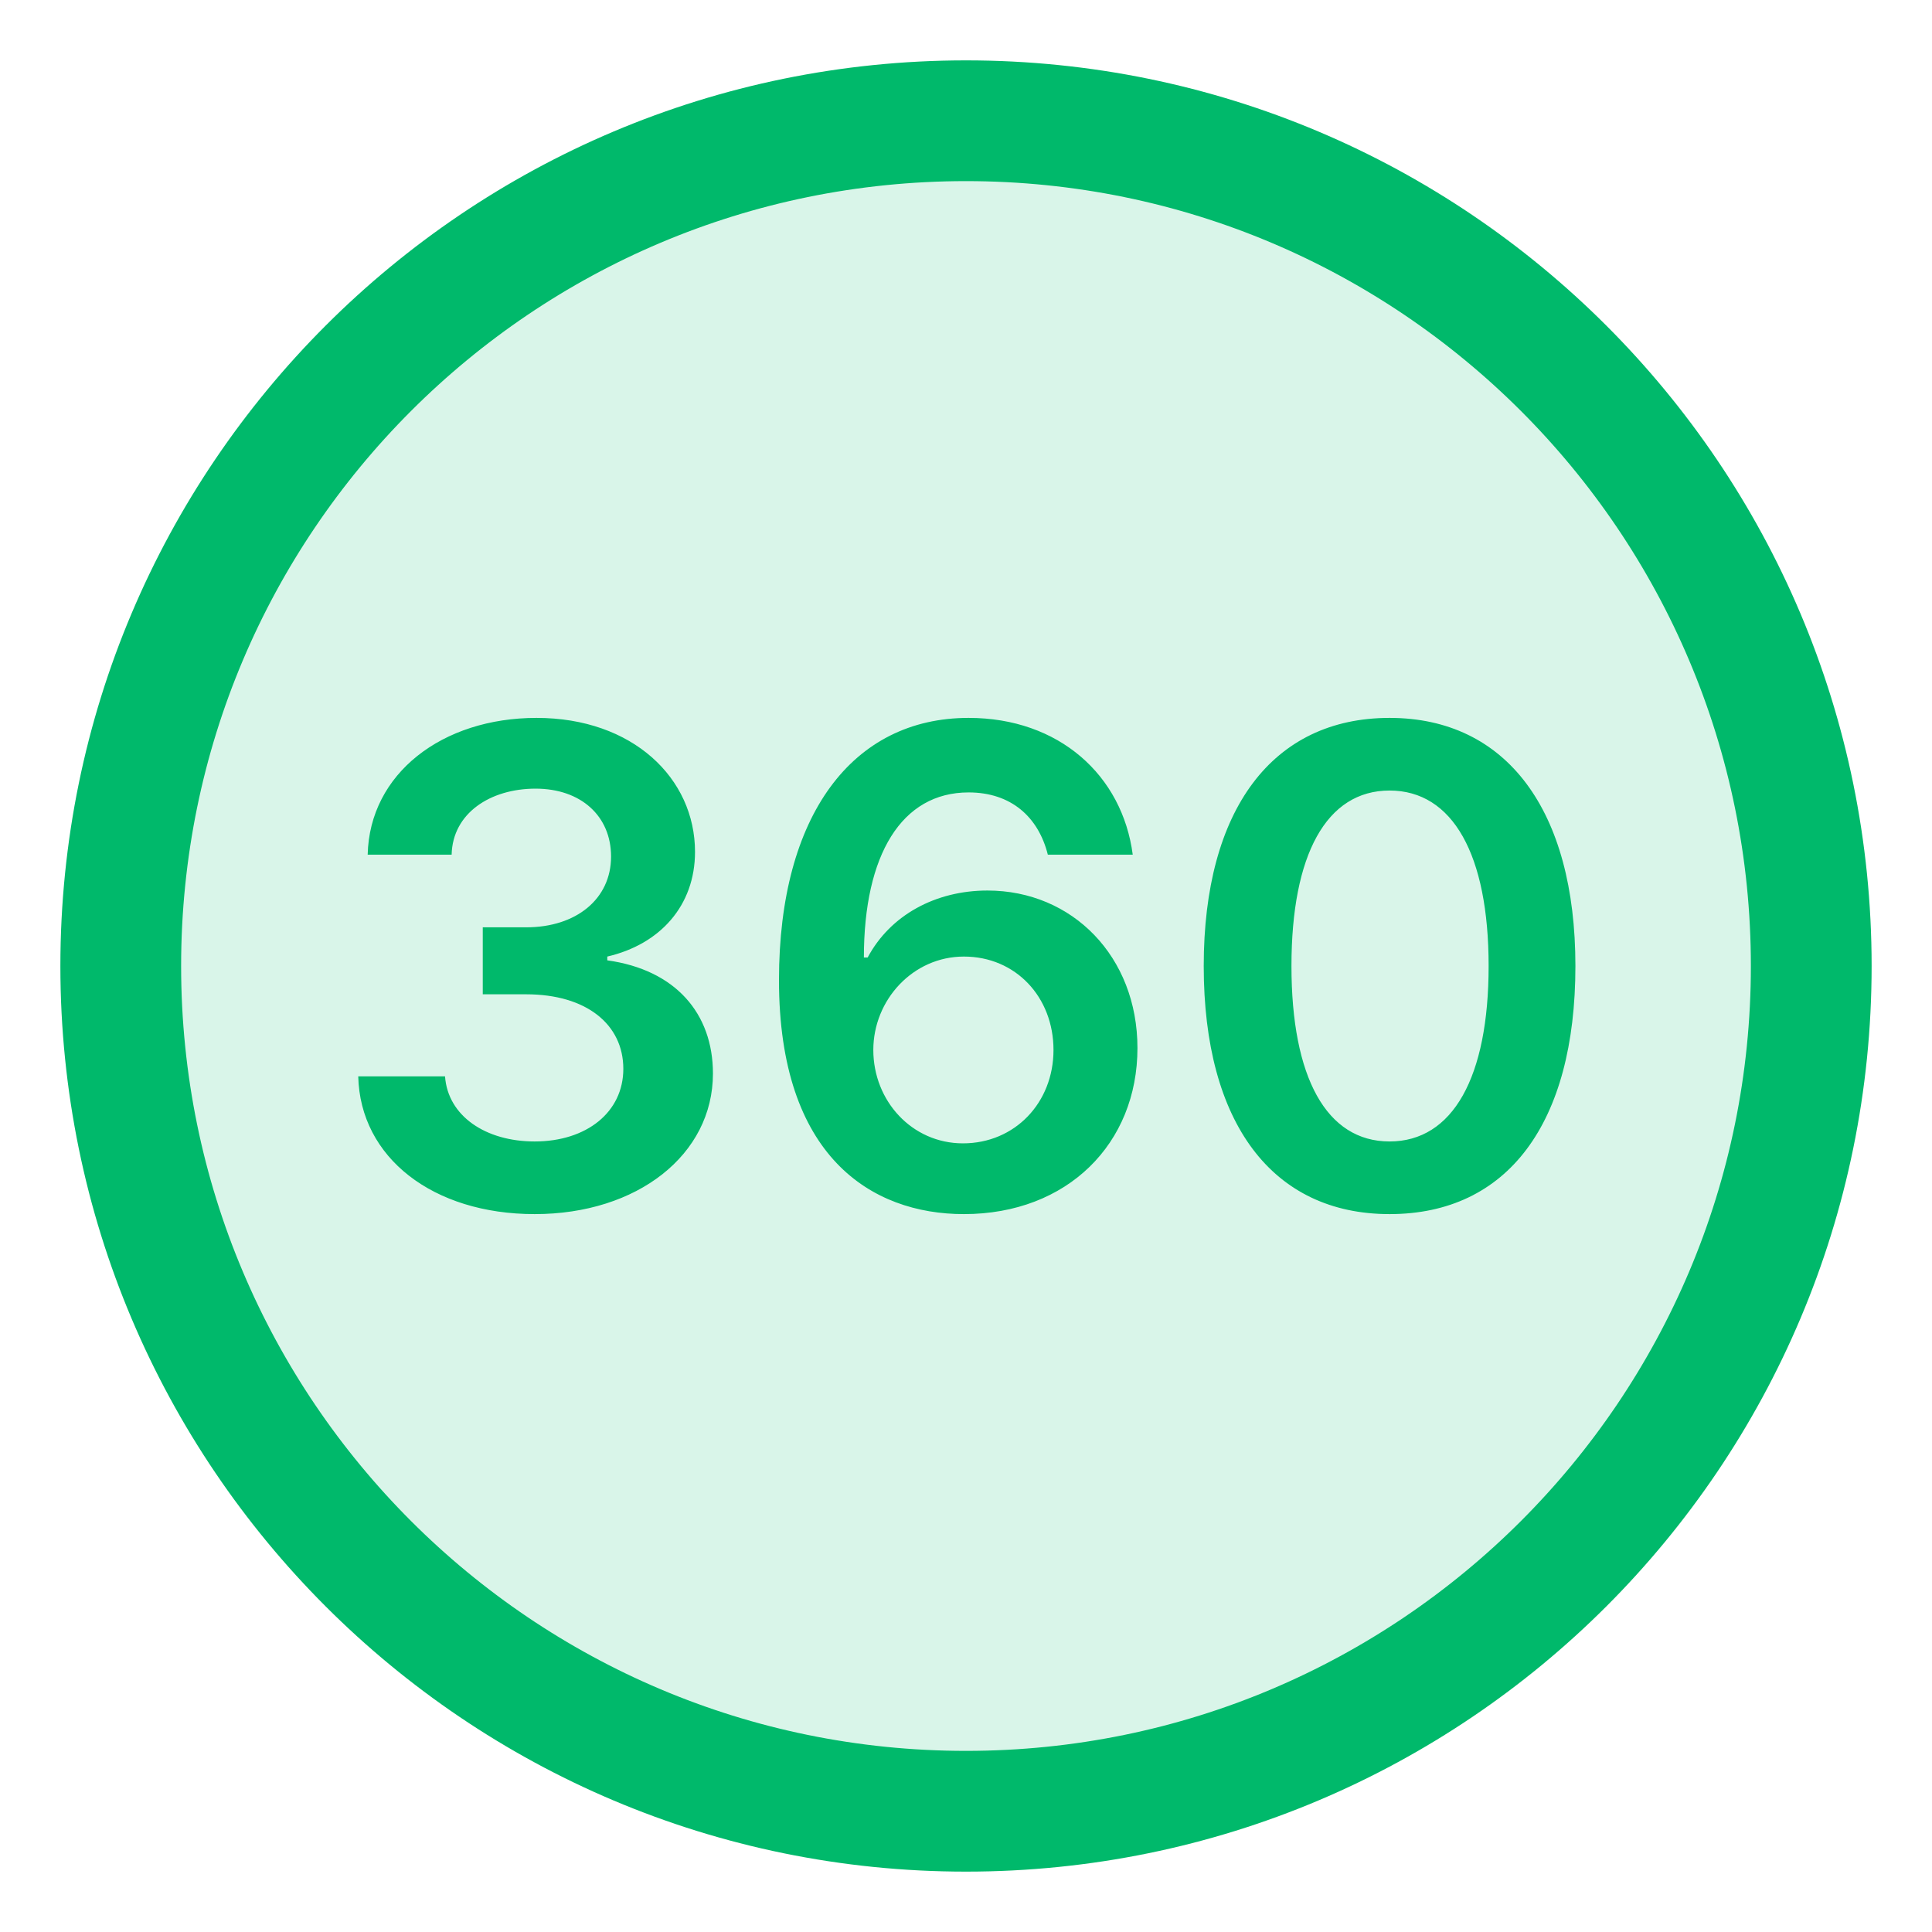
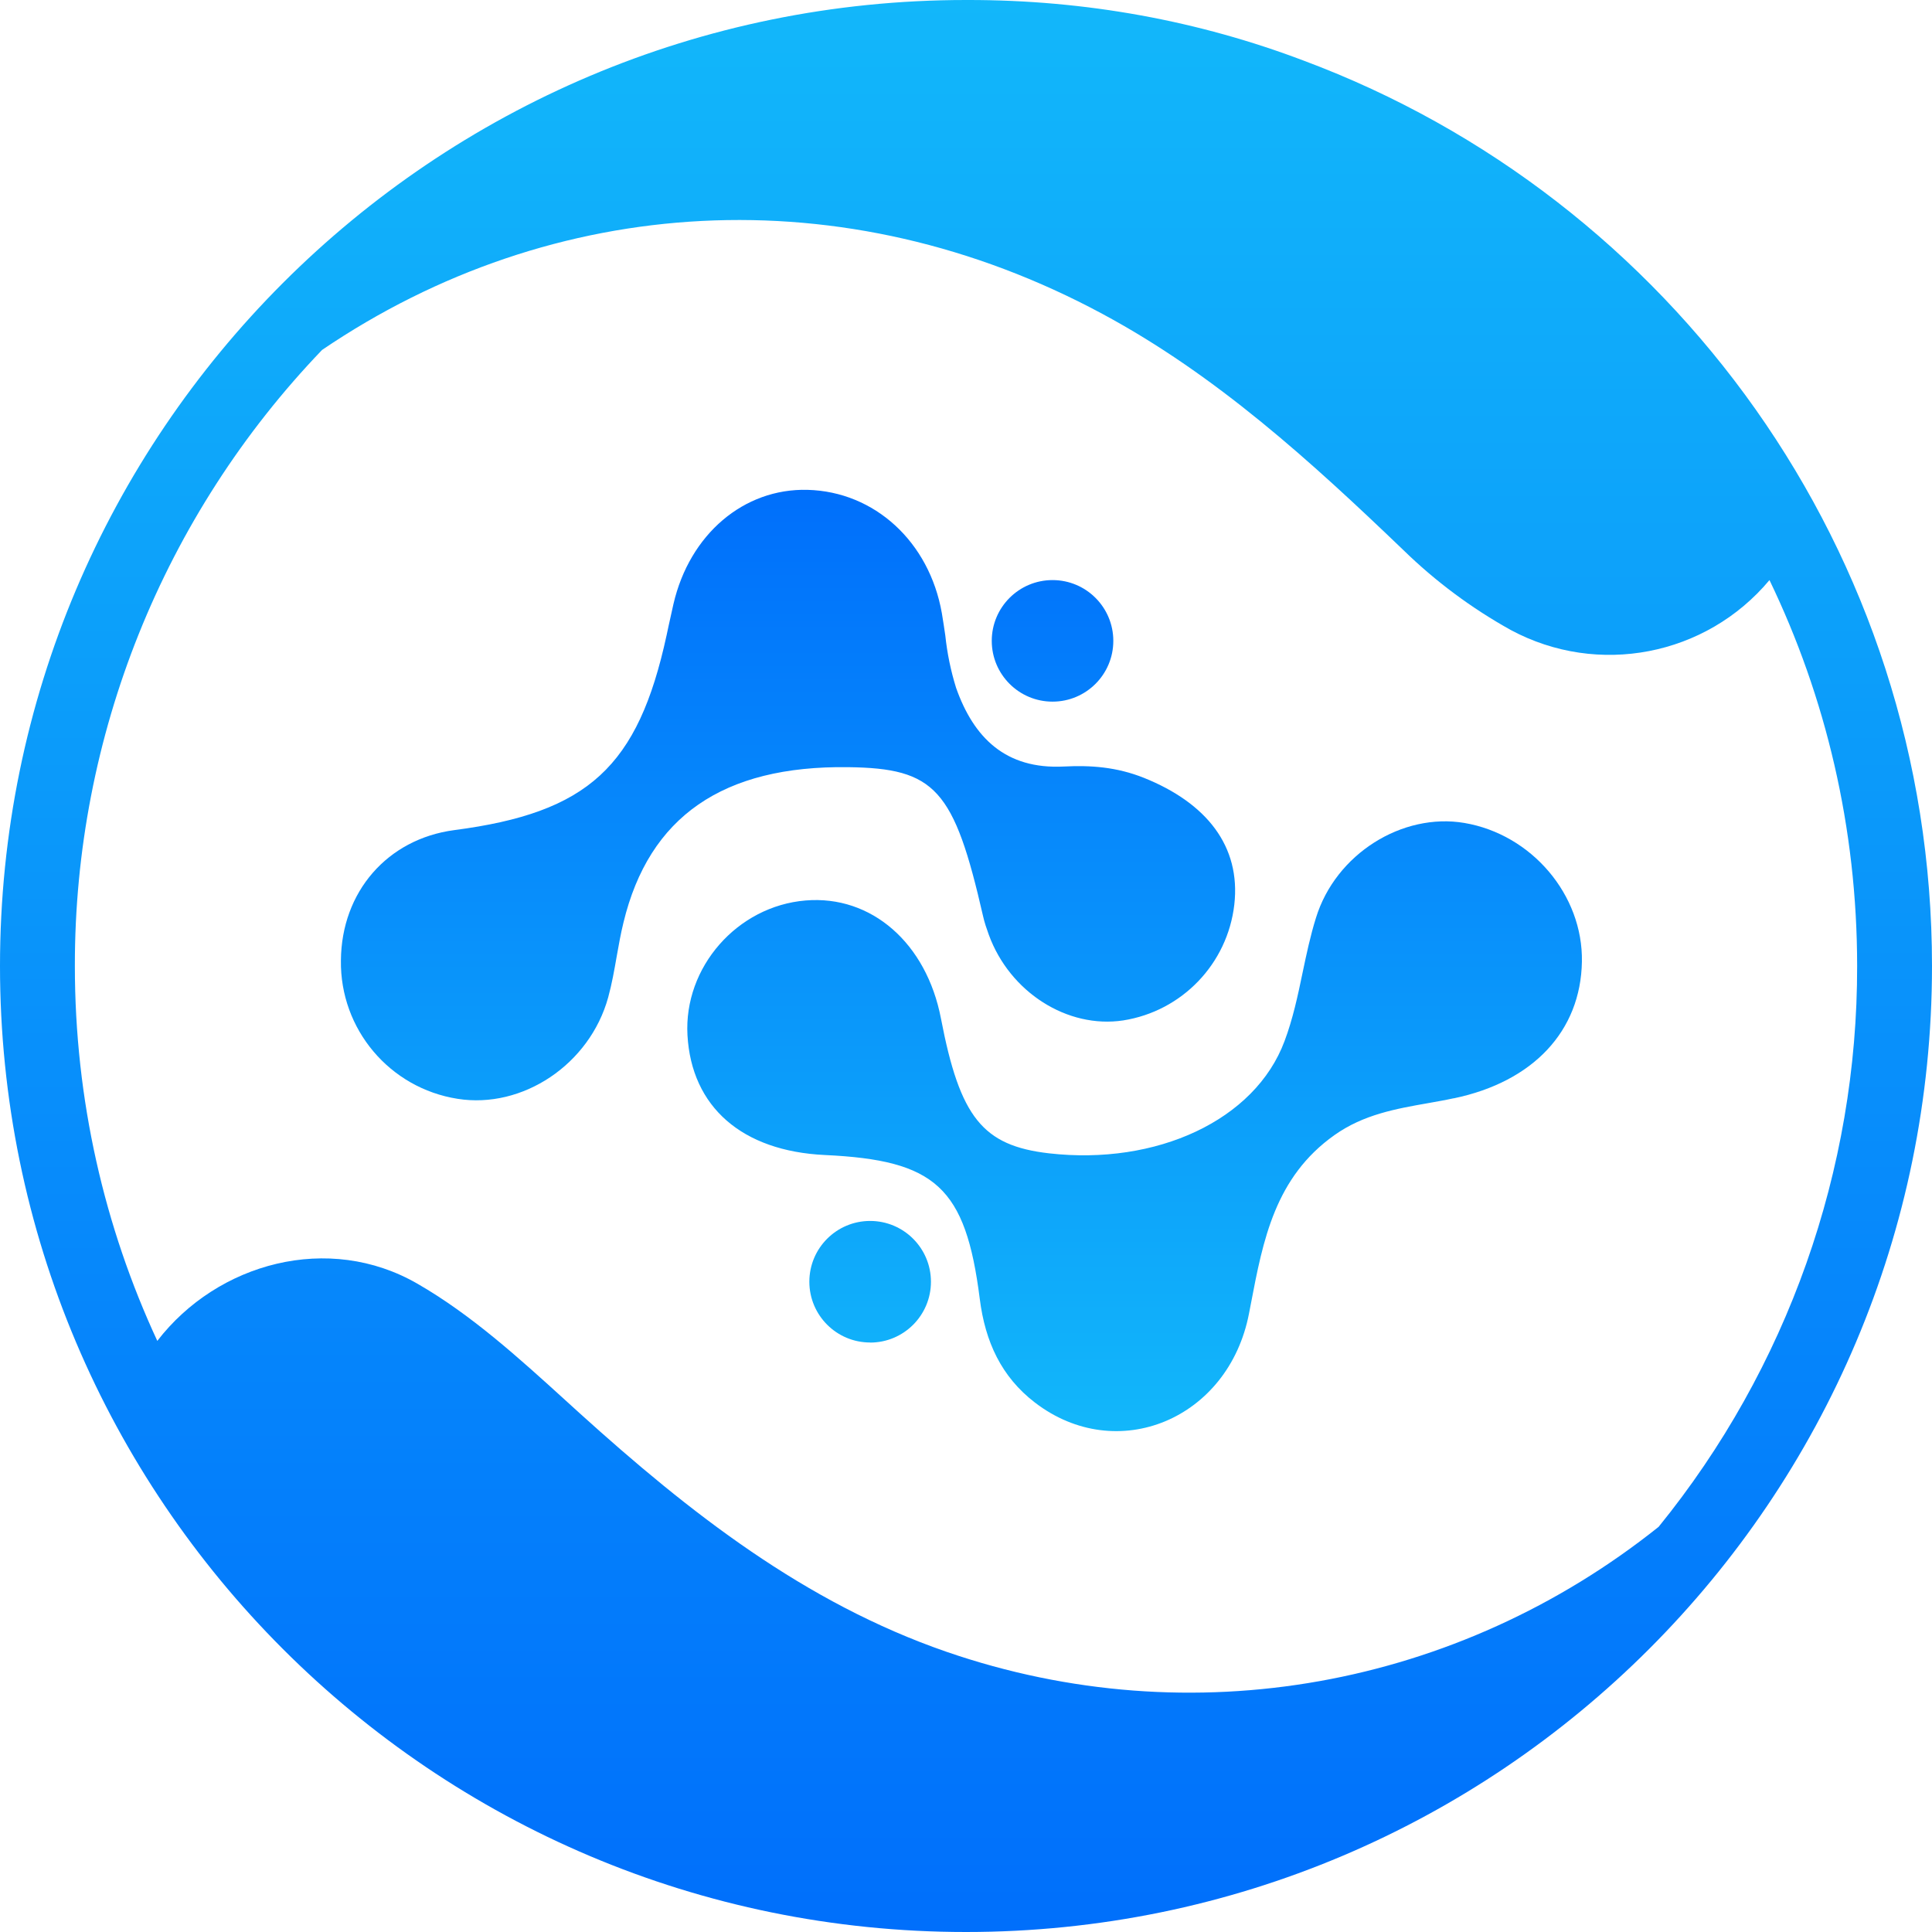
- <svg xmlns="http://www.w3.org/2000/svg" width="32" height="32" viewBox="0 0 32 32">
-   <circle cx="16" cy="16" r="14" fill="#00B96B" opacity="0.15" />
-   <circle cx="16" cy="16" r="14" fill="none" stroke="#00B96B" stroke-width="2" />
-   <text x="16" y="16" text-anchor="middle" dominant-baseline="central" font-family="system-ui,-apple-system,sans-serif" font-size="11" font-weight="600" fill="#00B96B">360</text>
+ <svg xmlns="http://www.w3.org/2000/svg" height="1em" style="flex:none;line-height:1" viewBox="0 0 24 24" width="1em">
+   <path clip-rule="evenodd" d="M12 0h.018c1.473-.002 2.88.261 4.179.754C20.755 2.456 24 6.85 24 12c0 6.627-5.373 12-12 12S0 18.627 0 12 5.373 0 12 0zm8.604 18.967A11.024 11.024 0 0023.07 12c0-1.717-.39-3.344-1.089-4.794a2.59 2.59 0 01-3.214.62 6.278 6.278 0 01-1.333-.992C16.283 5.73 15.109 4.66 13.696 3.9c-3.211-1.729-6.825-1.501-9.695.447A11.033 11.033 0 00.93 12c0 1.663.367 3.241 1.024 4.657.75-.973 2.131-1.346 3.232-.71.667.384 1.257.92 1.837 1.447l.176.16c1.365 1.234 2.794 2.355 4.558 2.965 3.053 1.053 6.356.437 8.847-1.552z" fill="url(#lobe-icons-ai-360-0-_R_0_)" fill-rule="evenodd" />
+   <path d="M5.643 10.312c-.83.11-1.401.766-1.408 1.618a1.715 1.715 0 001.45 1.72c.805.128 1.64-.426 1.87-1.26.046-.167.076-.338.106-.51.025-.14.05-.282.084-.42.318-1.317 1.237-1.95 2.788-1.93 1.086.013 1.318.271 1.68 1.855.017.076.043.151.07.226.26.714.976 1.17 1.67 1.065a1.647 1.647 0 001.38-1.438c.083-.729-.348-1.264-1.122-1.575-.34-.136-.664-.158-.995-.141-.726.037-1.121-.36-1.339-.977a3.359 3.359 0 01-.134-.65c-.014-.093-.027-.186-.043-.278-.156-.887-.835-1.51-1.669-1.532-.791-.02-1.464.551-1.665 1.418l-.06.27-.025.117c-.355 1.636-.974 2.205-2.638 2.422z" fill="url(#lobe-icons-ai-360-1-_R_0_)" />
+   <path d="M18.059 13.644c.989-.206 1.577-.838 1.592-1.697.015-.83-.624-1.582-1.46-1.724-.77-.13-1.599.383-1.844 1.18-.069.22-.117.448-.165.676-.06.29-.122.58-.225.854-.367.986-1.593 1.546-2.926 1.394-.824-.095-1.106-.446-1.342-1.674-.18-.938-.864-1.535-1.681-1.467-.85.07-1.515.829-1.468 1.673.05.892.678 1.44 1.705 1.489 1.375.064 1.75.396 1.926 1.787.067.531.267.967.685 1.288 1.02.783 2.407.208 2.66-1.108l.022-.114c.152-.796.3-1.577 1.04-2.101.36-.255.761-.326 1.166-.397.105-.019.21-.037.315-.06z" fill="url(#lobe-icons-ai-360-2-_R_0_)" />
+   <path d="M13.83 7.961a.755.755 0 11-1.51 0 .755.755 0 011.51 0z" fill="url(#lobe-icons-ai-360-3-_R_0_)" />
+   <path d="M10.809 16.678a.755.755 0 100-1.511.755.755 0 000 1.51z" fill="url(#lobe-icons-ai-360-4-_R_0_)" />
+   <defs>
+     <linearGradient gradientUnits="userSpaceOnUse" id="lobe-icons-ai-360-0-_R_0_" x1="12" x2="12" y1="0" y2="24">
+       <stop stop-color="#12B7FA" />
+       <stop offset="1" stop-color="#006ffb" />
+     </linearGradient>
+     <linearGradient gradientUnits="userSpaceOnUse" id="lobe-icons-ai-360-1-_R_0_" x1="11.943" x2="11.943" y1="6.085" y2="17.778">
+       <stop stop-color="#006ffb" />
+       <stop offset="1" stop-color="#12B7FA" />
+     </linearGradient>
+     <linearGradient gradientUnits="userSpaceOnUse" id="lobe-icons-ai-360-2-_R_0_" x1="11.943" x2="11.943" y1="6.085" y2="17.778">
+       <stop stop-color="#006ffb" />
+       <stop offset="1" stop-color="#12B7FA" />
+     </linearGradient>
+     <linearGradient gradientUnits="userSpaceOnUse" id="lobe-icons-ai-360-3-_R_0_" x1="11.943" x2="11.943" y1="6.085" y2="17.778">
+       <stop stop-color="#006ffb" />
+       <stop offset="1" stop-color="#12B7FA" />
+     </linearGradient>
+     <linearGradient gradientUnits="userSpaceOnUse" id="lobe-icons-ai-360-4-_R_0_" x1="11.943" x2="11.943" y1="6.085" y2="17.778">
+       <stop stop-color="#006ffb" />
+       <stop offset="1" stop-color="#12B7FA" />
+     </linearGradient>
+   </defs>
</svg>
